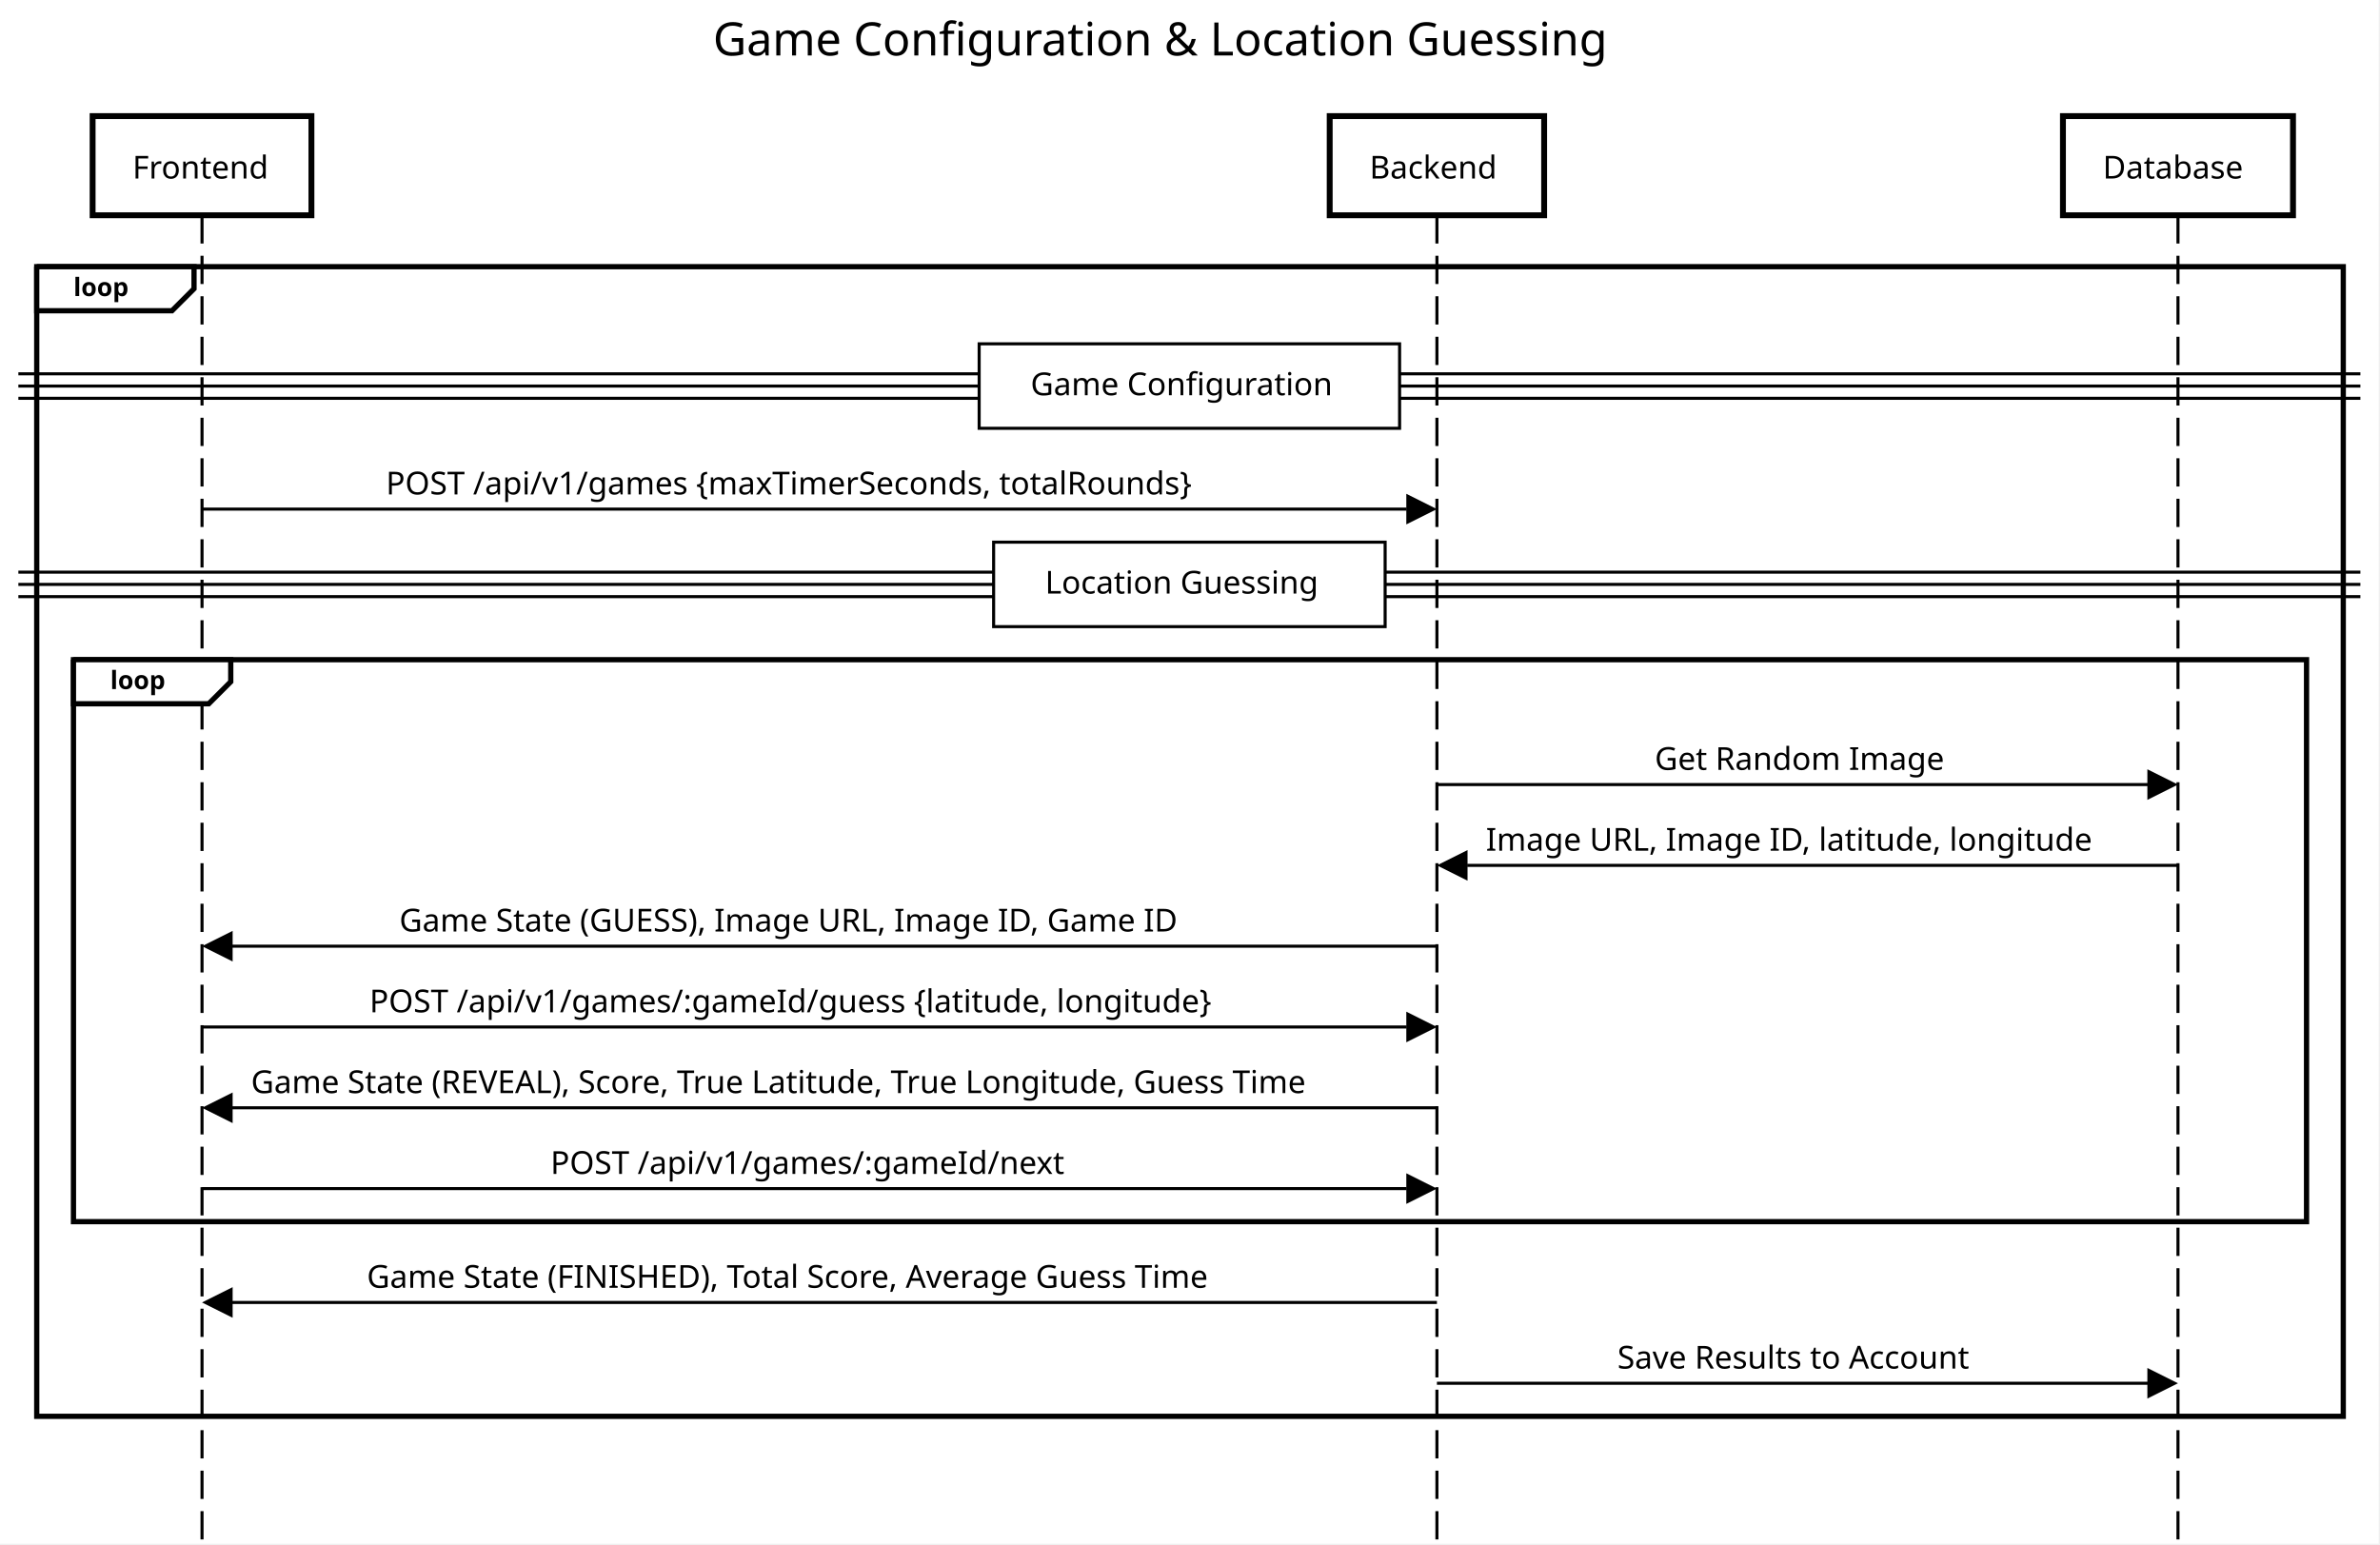
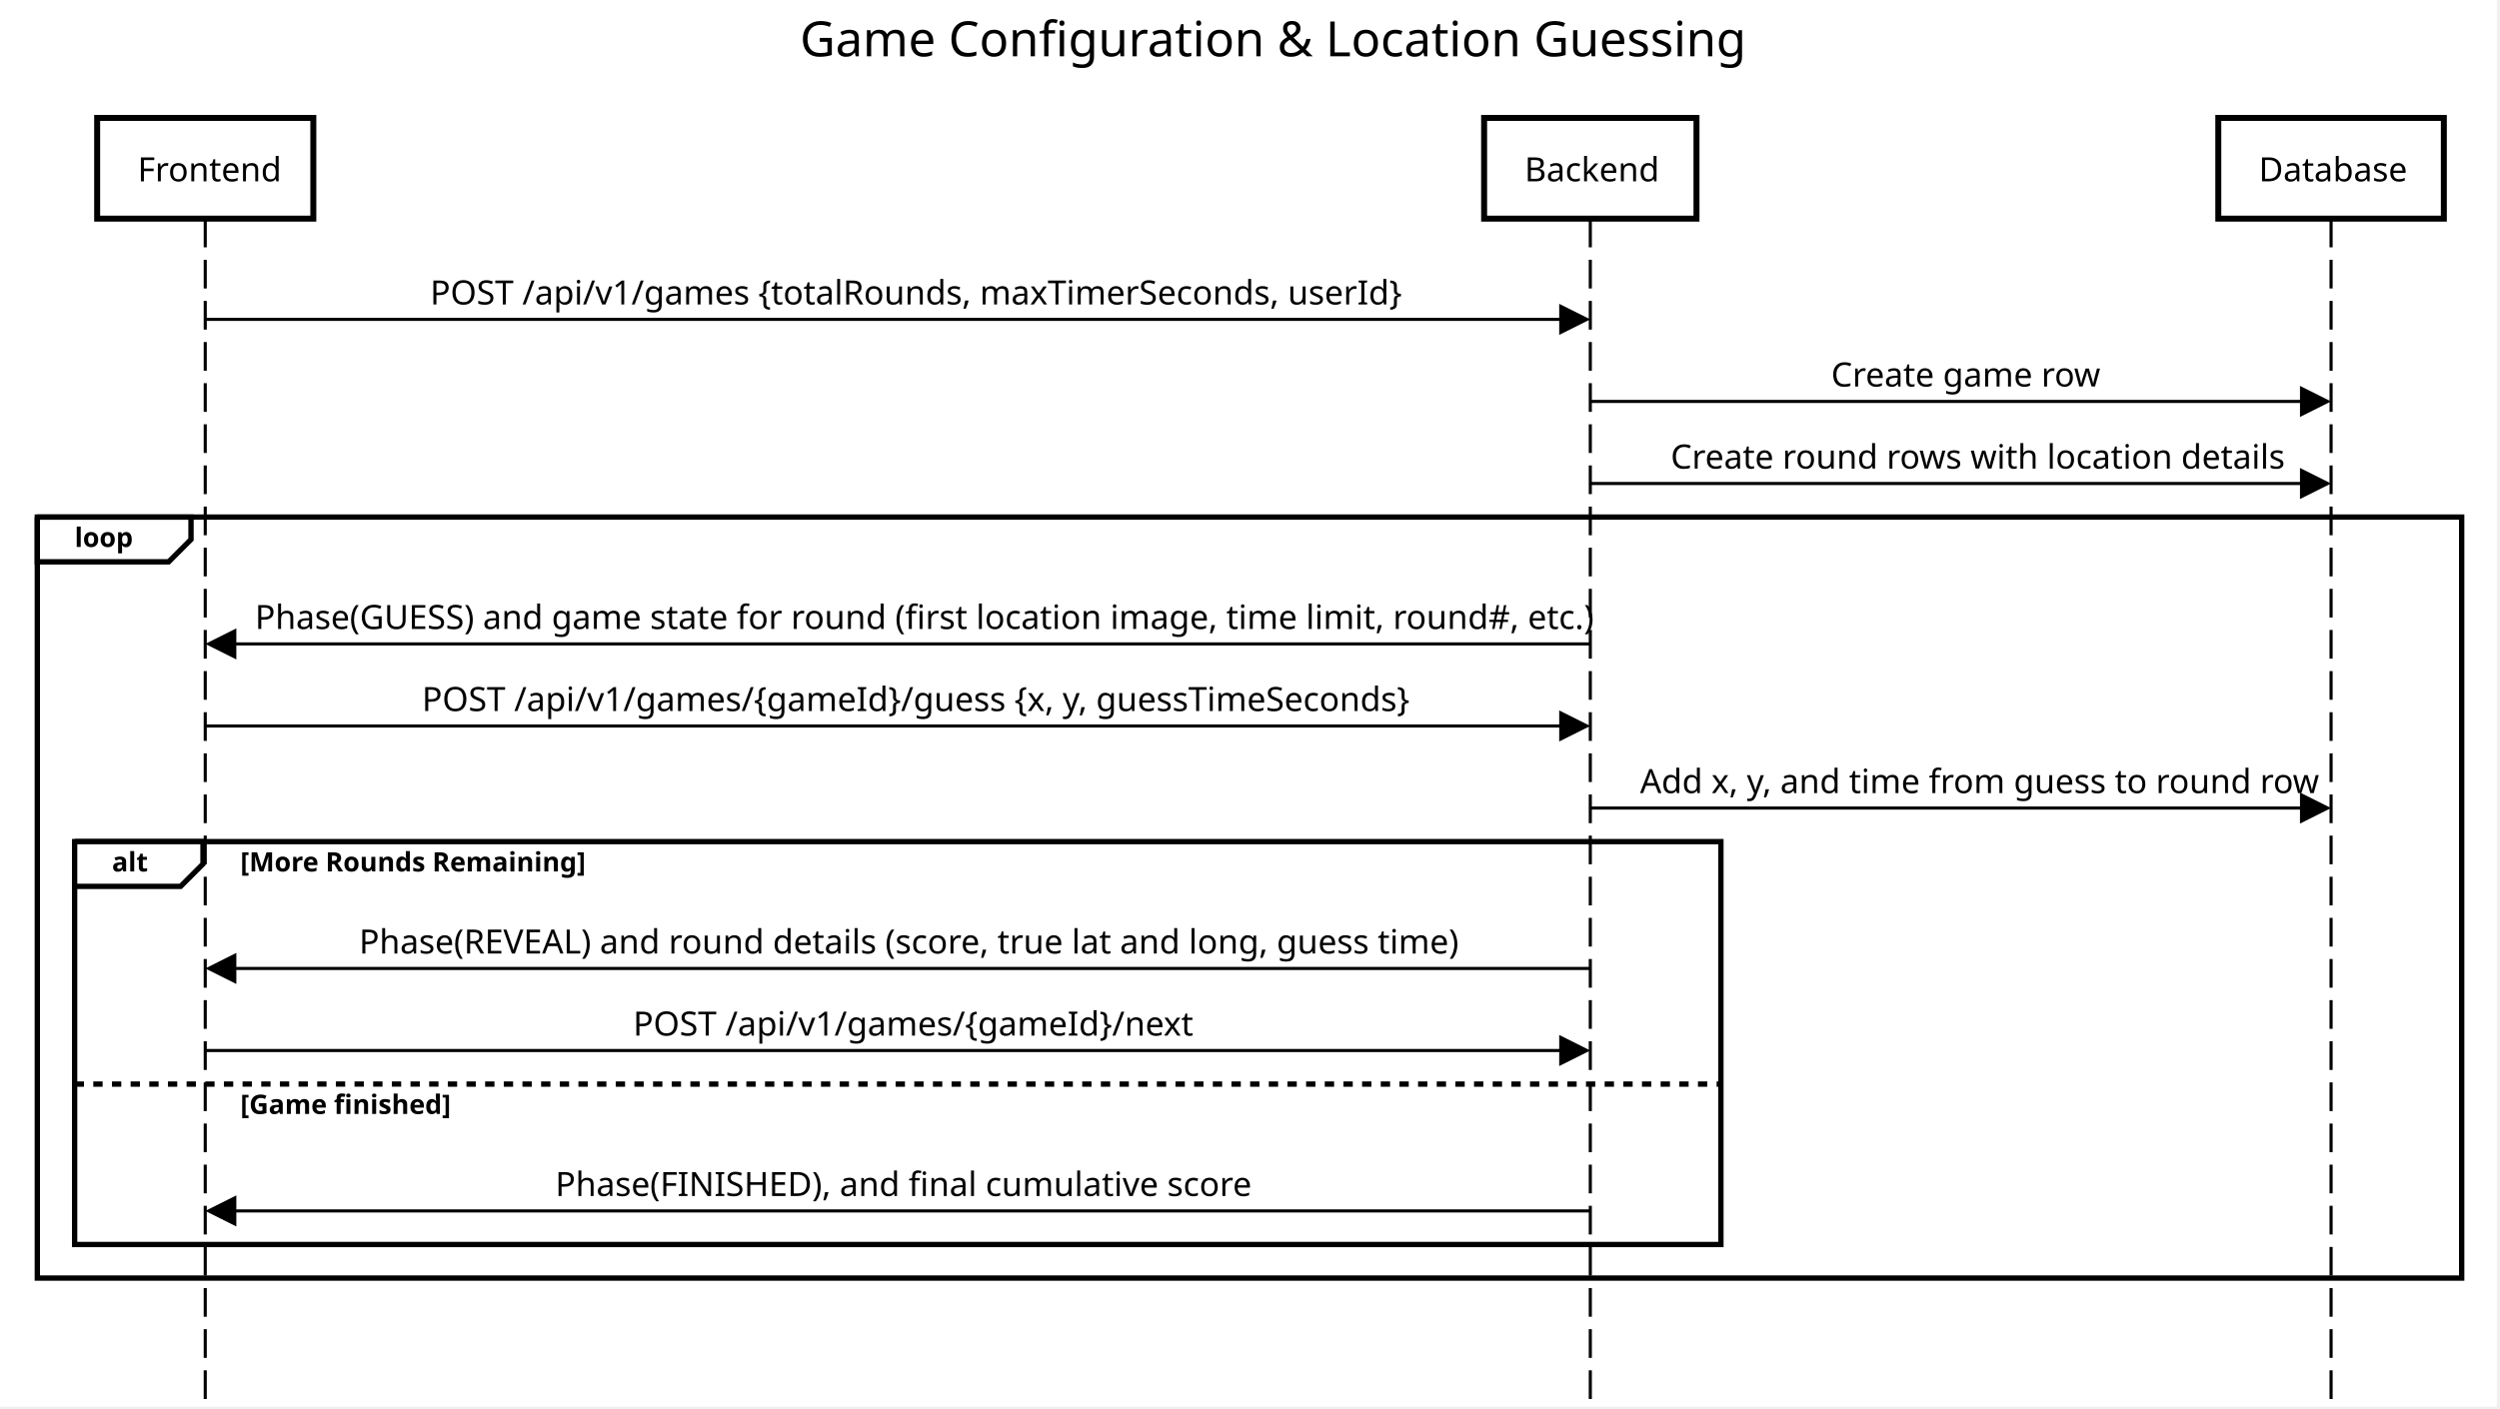
- <svg xmlns="http://www.w3.org/2000/svg" version="1.1" width="1302.679" height="845.629">
+ <svg xmlns="http://www.w3.org/2000/svg" version="1.1" width="1093.951" height="616.832">
  <defs />
  <g>
    <g />
    <g />
    <g />
    <g />
    <g />
    <g />
    <g />
    <g />
    <g />
    <g />
    <g />
    <g />
    <g />
    <g />
    <g />
    <g />
    <g />
    <g />
    <g />
    <g />
    <g />
    <g />
    <g />
    <g />
    <g />
    <g />
    <g />
    <g />
    <g />
    <g />
    <g />
    <g />
    <g />
    <g />
    <g />
    <g />
    <g />
    <g />
    <g />
    <g />
    <g />
    <g />
    <g />
    <g />
    <g />
    <g />
    <g />
    <g />
    <g />
    <g />
    <g />
    <g />
    <g />
    <g />
    <g />
    <g />
    <g />
    <g />
    <g />
    <g />
    <g />
    <g />
    <g />
    <g />
    <g />
    <g />
    <g />
    <g />
    <g />
    <g />
    <g />
    <g />
    <g />
    <g />
    <g />
    <g />
    <g />
    <g />
    <g />
    <g />
    <g />
    <g />
    <g />
    <g />
    <g />
    <g />
    <g />
    <g />
    <g />
    <g />
    <g />
    <g />
    <g />
    <g />
    <g />
    <g />
    <g />
    <g />
    <g />
    <g />
    <g />
    <g />
    <g />
    <g />
    <g />
    <g />
    <g />
    <g />
    <g />
    <g />
    <g />
    <g />
    <g />
    <g />
    <g />
    <g />
    <g />
    <g />
-     <g>
-       <rect fill="white" stroke="none" x="0" y="0" width="1302" height="845" />
-     </g>
-     <g />
-     <g>
-       <path fill="none" stroke="black" paint-order="fill stroke markers" d=" M 110.577 117.833 L 110.577 845.629" stroke-miterlimit="10" stroke-width="1.675" stroke-dasharray="15.465,6.702" />
-       <path fill="none" stroke="black" paint-order="fill stroke markers" d=" M 786.49 117.833 L 786.49 845.629" stroke-miterlimit="10" stroke-width="1.675" stroke-dasharray="15.465,6.702" />
-       <path fill="none" stroke="black" paint-order="fill stroke markers" d=" M 1192.103 117.833 L 1192.103 845.629" stroke-miterlimit="10" stroke-width="1.675" stroke-dasharray="15.465,6.702" />
+     <g />
+     <g />
+     <g />
+     <g />
+     <g />
+     <g />
+     <g />
+     <g />
+     <g />
+     <g />
+     <g />
+     <g />
+     <g>
+       <rect fill="white" stroke="none" x="0" y="0" width="1093" height="616" />
+     </g>
+     <g />
+     <g>
+       <path fill="none" stroke="black" paint-order="fill stroke markers" d=" M 89.844 95.739 L 89.844 616.832" stroke-miterlimit="10" stroke-width="1.361" stroke-dasharray="12.566,5.445" />
+       <path fill="none" stroke="black" paint-order="fill stroke markers" d=" M 696.165 95.739 L 696.165 616.832" stroke-miterlimit="10" stroke-width="1.361" stroke-dasharray="12.566,5.445" />
+       <path fill="none" stroke="black" paint-order="fill stroke markers" d=" M 1020.442 95.739 L 1020.442 616.832" stroke-miterlimit="10" stroke-width="1.361" stroke-dasharray="12.566,5.445" />
    </g>
    <g>
      <path fill="none" stroke="none" />
      <g>
-         <path fill="white" stroke="black" paint-order="fill stroke markers" d=" M 50.696 63.55 L 170.457 63.55 L 170.457 117.833 L 50.696 117.833 L 50.696 63.55 Z" stroke-miterlimit="10" stroke-width="3.217" stroke-dasharray="" />
-       </g>
-       <g>
-         <g />
-         <text fill="black" stroke="none" font-family="sans-serif" font-size="13pt" font-style="normal" font-weight="normal" text-decoration="normal" x="72.51" y="97.728" text-anchor="start" dominant-baseline="alphabetic" xml:space="preserve">Frontend</text>
+         <path fill="white" stroke="black" paint-order="fill stroke markers" d=" M 42.53 51.634 L 137.157 51.634 L 137.157 95.739 L 42.53 95.739 L 42.53 51.634 Z" stroke-miterlimit="10" stroke-width="2.614" stroke-dasharray="" />
+       </g>
+       <g>
+         <g />
+         <text fill="black" stroke="none" font-family="sans-serif" font-size="11pt" font-style="normal" font-weight="normal" text-decoration="normal" x="60.254" y="79.404" text-anchor="start" dominant-baseline="alphabetic" xml:space="preserve">Frontend</text>
      </g>
      <path fill="none" stroke="none" />
      <g>
-         <path fill="white" stroke="black" paint-order="fill stroke markers" d=" M 727.801 63.55 L 845.179 63.55 L 845.179 117.833 L 727.801 117.833 L 727.801 63.55 Z" stroke-miterlimit="10" stroke-width="3.217" stroke-dasharray="" />
-       </g>
-       <g>
-         <g />
-         <text fill="black" stroke="none" font-family="sans-serif" font-size="13pt" font-style="normal" font-weight="normal" text-decoration="normal" x="749.615" y="97.728" text-anchor="start" dominant-baseline="alphabetic" xml:space="preserve">Backend</text>
+         <path fill="white" stroke="black" paint-order="fill stroke markers" d=" M 649.68 51.634 L 742.65 51.634 L 742.65 95.739 L 649.68 95.739 L 649.68 51.634 Z" stroke-miterlimit="10" stroke-width="2.614" stroke-dasharray="" />
+       </g>
+       <g>
+         <g />
+         <text fill="black" stroke="none" font-family="sans-serif" font-size="11pt" font-style="normal" font-weight="normal" text-decoration="normal" x="667.404" y="79.404" text-anchor="start" dominant-baseline="alphabetic" xml:space="preserve">Backend</text>
      </g>
      <path fill="none" stroke="none" />
      <g>
-         <path fill="white" stroke="black" paint-order="fill stroke markers" d=" M 1129.139 63.55 L 1255.066 63.55 L 1255.066 117.833 L 1129.139 117.833 L 1129.139 63.55 Z" stroke-miterlimit="10" stroke-width="3.217" stroke-dasharray="" />
-       </g>
-       <g>
-         <g />
-         <text fill="black" stroke="none" font-family="sans-serif" font-size="13pt" font-style="normal" font-weight="normal" text-decoration="normal" x="1150.953" y="97.728" text-anchor="start" dominant-baseline="alphabetic" xml:space="preserve">Database</text>
-       </g>
-     </g>
-     <g>
-       <g>
-         <text fill="black" stroke="none" font-family="sans-serif" font-size="18.909pt" font-style="normal" font-weight="normal" text-decoration="normal" x="390.275" y="30.34" text-anchor="start" dominant-baseline="alphabetic" xml:space="preserve">Game Configuration &amp; Location Guessing</text>
-       </g>
-       <path fill="none" stroke="black" paint-order="fill stroke markers" d=" M 10.052 204.619 L 1291.948 204.619 M 10.052 211.32 L 1291.948 211.32 M 10.052 218.022 L 1291.948 218.022" stroke-miterlimit="10" stroke-width="1.675" stroke-dasharray="" />
-       <path fill="white" stroke="black" paint-order="fill stroke markers" d=" M 535.937 188.2 L 766.063 188.2 L 766.063 234.441 L 535.937 234.441 Z" stroke-miterlimit="10" stroke-width="1.675" />
-       <g>
-         <text fill="black" stroke="none" font-family="sans-serif" font-size="13pt" font-style="normal" font-weight="normal" text-decoration="normal" x="564.083" y="216.347" text-anchor="start" dominant-baseline="alphabetic" xml:space="preserve">Game Configuration</text>
-       </g>
-       <g>
-         <rect fill="white" stroke="none" x="208.226" y="252.535" width="480.615" height="26.136" />
-         <text fill="black" stroke="none" font-family="sans-serif" font-size="13pt" font-style="normal" font-weight="normal" text-decoration="normal" x="211.242" y="270.63" text-anchor="start" dominant-baseline="alphabetic" xml:space="preserve">POST /api/v1/games {maxTimerSeconds, totalRounds}</text>
-       </g>
-       <g>
-         <path fill="none" stroke="black" paint-order="fill stroke markers" d=" M 110.577 278.672 L 769.937 278.672" stroke-miterlimit="10" stroke-width="1.675" />
-         <g transform="translate(786.4897,278.6717) translate(-786.4897,-278.6717)">
-           <path fill="black" stroke="none" paint-order="stroke fill markers" d=" M 769.736 270.295 L 786.49 278.672 L 769.736 287.049 Z" />
-         </g>
-       </g>
-       <path fill="none" stroke="black" paint-order="fill stroke markers" d=" M 10.052 313.185 L 1291.948 313.185 M 10.052 319.887 L 1291.948 319.887 M 10.052 326.588 L 1291.948 326.588" stroke-miterlimit="10" stroke-width="1.675" />
-       <path fill="white" stroke="black" paint-order="fill stroke markers" d=" M 543.853 296.766 L 758.147 296.766 L 758.147 343.007 L 543.853 343.007 Z" stroke-miterlimit="10" stroke-width="1.675" />
-       <g>
-         <text fill="black" stroke="none" font-family="sans-serif" font-size="13pt" font-style="normal" font-weight="normal" text-decoration="normal" x="572" y="324.913" text-anchor="start" dominant-baseline="alphabetic" xml:space="preserve">Location Guessing</text>
-       </g>
-       <g>
-         <rect fill="white" stroke="none" x="902.714" y="403.322" width="173.165" height="26.136" />
-         <text fill="black" stroke="none" font-family="sans-serif" font-size="13pt" font-style="normal" font-weight="normal" text-decoration="normal" x="905.73" y="421.416" text-anchor="start" dominant-baseline="alphabetic" xml:space="preserve">Get Random Image</text>
-       </g>
-       <g>
-         <path fill="none" stroke="black" paint-order="fill stroke markers" d=" M 786.49 429.458 L 1175.55 429.458" stroke-miterlimit="10" stroke-width="1.675" />
-         <g transform="translate(1192.103,429.4582) translate(-1192.103,-429.4582)">
-           <path fill="black" stroke="none" paint-order="stroke fill markers" d=" M 1175.349 421.081 L 1192.103 429.458 L 1175.349 437.835 Z" />
-         </g>
-       </g>
-       <g>
-         <rect fill="white" stroke="none" x="810.28" y="447.553" width="358.031" height="26.136" />
-         <text fill="black" stroke="none" font-family="sans-serif" font-size="13pt" font-style="normal" font-weight="normal" text-decoration="normal" x="813.296" y="465.647" text-anchor="start" dominant-baseline="alphabetic" xml:space="preserve">Image URL, Image ID, latitude, longitude</text>
-       </g>
-       <g>
-         <path fill="none" stroke="black" paint-order="fill stroke markers" d=" M 1192.103 473.689 L 803.043 473.689" stroke-miterlimit="10" stroke-width="1.675" />
-         <g transform="translate(786.4897,473.6889) translate(-786.4897,-473.6889)">
-           <path fill="black" stroke="none" paint-order="stroke fill markers" d=" M 803.244 465.312 L 786.49 473.689 L 803.244 482.066 Z" />
-         </g>
-       </g>
-       <g>
-         <rect fill="white" stroke="none" x="215.543" y="491.783" width="465.981" height="26.136" />
-         <text fill="black" stroke="none" font-family="sans-serif" font-size="13pt" font-style="normal" font-weight="normal" text-decoration="normal" x="218.558" y="509.878" text-anchor="start" dominant-baseline="alphabetic" xml:space="preserve">Game State (GUESS), Image URL, Image ID, Game ID</text>
-       </g>
-       <g>
-         <path fill="none" stroke="black" paint-order="fill stroke markers" d=" M 786.49 517.92 L 127.13 517.92" stroke-miterlimit="10" stroke-width="1.675" />
-         <g transform="translate(110.5768,517.9196) translate(-110.5768,-517.9196)">
-           <path fill="black" stroke="none" paint-order="stroke fill markers" d=" M 127.331 509.543 L 110.577 517.92 L 127.331 526.297 Z" />
-         </g>
-       </g>
-       <g>
-         <rect fill="white" stroke="none" x="199.226" y="536.014" width="498.615" height="26.136" />
-         <text fill="black" stroke="none" font-family="sans-serif" font-size="13pt" font-style="normal" font-weight="normal" text-decoration="normal" x="202.242" y="554.108" text-anchor="start" dominant-baseline="alphabetic" xml:space="preserve">POST /api/v1/games/:gameId/guess {latitude, longitude}</text>
-       </g>
-       <g>
-         <path fill="none" stroke="black" paint-order="fill stroke markers" d=" M 110.577 562.15 L 769.937 562.15" stroke-miterlimit="10" stroke-width="1.675" />
-         <g transform="translate(786.4897,562.1503) translate(-786.4897,-562.1503)">
-           <path fill="black" stroke="none" paint-order="stroke fill markers" d=" M 769.736 553.773 L 786.49 562.15 L 769.736 570.527 Z" />
-         </g>
-       </g>
-       <g>
-         <rect fill="white" stroke="none" x="134.368" y="580.245" width="628.331" height="26.136" />
-         <text fill="black" stroke="none" font-family="sans-serif" font-size="13pt" font-style="normal" font-weight="normal" text-decoration="normal" x="137.383" y="598.339" text-anchor="start" dominant-baseline="alphabetic" xml:space="preserve">Game State (REVEAL), Score, True Latitude, True Longitude, Guess Time</text>
-       </g>
-       <g>
-         <path fill="none" stroke="black" paint-order="fill stroke markers" d=" M 786.49 606.381 L 127.13 606.381" stroke-miterlimit="10" stroke-width="1.675" />
-         <g transform="translate(110.5768,606.381) translate(-110.5768,-606.381)">
-           <path fill="black" stroke="none" paint-order="stroke fill markers" d=" M 127.331 598.004 L 110.577 606.381 L 127.331 614.758 Z" />
-         </g>
-       </g>
-       <g>
-         <rect fill="white" stroke="none" x="298.284" y="624.475" width="300.498" height="26.136" />
-         <text fill="black" stroke="none" font-family="sans-serif" font-size="13pt" font-style="normal" font-weight="normal" text-decoration="normal" x="301.3" y="642.57" text-anchor="start" dominant-baseline="alphabetic" xml:space="preserve">POST /api/v1/games/:gameId/next</text>
-       </g>
-       <g>
-         <path fill="none" stroke="black" paint-order="fill stroke markers" d=" M 110.577 650.612 L 769.937 650.612" stroke-miterlimit="10" stroke-width="1.675" />
-         <g transform="translate(786.4897,650.6117) translate(-786.4897,-650.6117)">
-           <path fill="black" stroke="none" paint-order="stroke fill markers" d=" M 769.736 642.235 L 786.49 650.612 L 769.736 658.989 Z" />
-         </g>
-       </g>
-       <g>
-         <rect fill="white" stroke="none" x="197.784" y="686.8" width="501.498" height="26.136" />
-         <text fill="black" stroke="none" font-family="sans-serif" font-size="13pt" font-style="normal" font-weight="normal" text-decoration="normal" x="200.8" y="704.895" text-anchor="start" dominant-baseline="alphabetic" xml:space="preserve">Game State (FINISHED), Total Score, Average Guess Time</text>
-       </g>
-       <g>
-         <path fill="none" stroke="black" paint-order="fill stroke markers" d=" M 786.49 712.937 L 127.13 712.937" stroke-miterlimit="10" stroke-width="1.675" />
-         <g transform="translate(110.5768,712.9368) translate(-110.5768,-712.9368)">
-           <path fill="black" stroke="none" paint-order="stroke fill markers" d=" M 127.331 704.56 L 110.577 712.937 L 127.331 721.314 Z" />
-         </g>
-       </g>
-       <g>
-         <rect fill="white" stroke="none" x="882.247" y="731.031" width="214.098" height="26.136" />
-         <text fill="black" stroke="none" font-family="sans-serif" font-size="13pt" font-style="normal" font-weight="normal" text-decoration="normal" x="885.263" y="749.126" text-anchor="start" dominant-baseline="alphabetic" xml:space="preserve">Save Results to Account</text>
-       </g>
-       <g>
-         <path fill="none" stroke="black" paint-order="fill stroke markers" d=" M 786.49 757.168 L 1175.55 757.168" stroke-miterlimit="10" stroke-width="1.675" />
-         <g transform="translate(1192.103,757.1675) translate(-1192.103,-757.1675)">
-           <path fill="black" stroke="none" paint-order="stroke fill markers" d=" M 1175.349 748.79 L 1192.103 757.168 L 1175.349 765.545 Z" />
-         </g>
-       </g>
-       <g>
-         <g />
-         <path fill="none" stroke="black" paint-order="fill stroke markers" d=" M 20.105 145.98 L 1282.575 145.98 L 1282.575 775.262 L 20.105 775.262 L 20.105 145.98 Z" stroke-miterlimit="10" stroke-width="2.872" />
-         <path fill="white" stroke="black" paint-order="fill stroke markers" d=" M 20.105 145.98 L 20.105 170.105 L 94.131 170.105 L 106.194 158.043 L 106.194 145.98 L 20.105 145.98" stroke-miterlimit="10" stroke-width="2.872" />
-         <text fill="black" stroke="none" font-family="sans-serif" font-size="10.4pt" font-style="normal" font-weight="bold" text-decoration="normal" x="40.21" y="162.063" text-anchor="start" dominant-baseline="alphabetic" xml:space="preserve">loop</text>
-       </g>
-       <g>
-         <g />
-         <path fill="none" stroke="black" paint-order="fill stroke markers" d=" M 40.21 361.102 L 1262.47 361.102 L 1262.47 668.706 L 40.21 668.706 L 40.21 361.102 Z" stroke-miterlimit="10" stroke-width="2.872" />
-         <path fill="white" stroke="black" paint-order="fill stroke markers" d=" M 40.21 361.102 L 40.21 385.228 L 114.236 385.228 L 126.299 373.165 L 126.299 361.102 L 40.21 361.102" stroke-miterlimit="10" stroke-width="2.872" />
-         <text fill="black" stroke="none" font-family="sans-serif" font-size="10.4pt" font-style="normal" font-weight="bold" text-decoration="normal" x="60.315" y="377.186" text-anchor="start" dominant-baseline="alphabetic" xml:space="preserve">loop</text>
-       </g>
+         <path fill="white" stroke="black" paint-order="fill stroke markers" d=" M 971.077 51.634 L 1069.808 51.634 L 1069.808 95.739 L 971.077 95.739 L 971.077 51.634 Z" stroke-miterlimit="10" stroke-width="2.614" stroke-dasharray="" />
+       </g>
+       <g>
+         <g />
+         <text fill="black" stroke="none" font-family="sans-serif" font-size="11pt" font-style="normal" font-weight="normal" text-decoration="normal" x="988.801" y="79.404" text-anchor="start" dominant-baseline="alphabetic" xml:space="preserve">Database</text>
+       </g>
+     </g>
+     <g>
+       <g>
+         <text fill="black" stroke="none" font-family="sans-serif" font-size="16pt" font-style="normal" font-weight="normal" text-decoration="normal" x="350.179" y="24.651" text-anchor="start" dominant-baseline="alphabetic" xml:space="preserve">Game Configuration &amp; Location Guessing</text>
+       </g>
+       <g>
+         <rect fill="white" stroke="none" x="185.845" y="118.608" width="414.318" height="21.236" />
+         <text fill="black" stroke="none" font-family="sans-serif" font-size="11pt" font-style="normal" font-weight="normal" text-decoration="normal" x="188.296" y="133.31" text-anchor="start" dominant-baseline="alphabetic" xml:space="preserve">POST /api/v1/games {totalRounds, maxTimerSeconds, userId}</text>
+       </g>
+       <g>
+         <path fill="none" stroke="black" paint-order="fill stroke markers" d=" M 89.844 139.844 L 682.716 139.844" stroke-miterlimit="10" stroke-width="1.361" />
+         <g transform="translate(696.1654,139.8442) translate(-696.1654,-139.8442)">
+           <path fill="black" stroke="none" paint-order="stroke fill markers" d=" M 682.553 133.038 L 696.165 139.844 L 682.553 146.651 Z" />
+         </g>
+       </g>
+       <g>
+         <rect fill="white" stroke="none" x="799.16" y="154.546" width="118.289" height="21.236" />
+         <text fill="black" stroke="none" font-family="sans-serif" font-size="11pt" font-style="normal" font-weight="normal" text-decoration="normal" x="801.61" y="169.248" text-anchor="start" dominant-baseline="alphabetic" xml:space="preserve">Create game row</text>
+       </g>
+       <g>
+         <path fill="none" stroke="black" paint-order="fill stroke markers" d=" M 696.165 175.782 L 1006.993 175.782" stroke-miterlimit="10" stroke-width="1.361" />
+         <g transform="translate(1020.442,175.7816) translate(-1020.442,-175.7816)">
+           <path fill="black" stroke="none" paint-order="stroke fill markers" d=" M 1006.83 168.975 L 1020.442 175.782 L 1006.83 182.588 Z" />
+         </g>
+       </g>
+       <g>
+         <rect fill="white" stroke="none" x="728.906" y="190.483" width="258.796" height="21.236" />
+         <text fill="black" stroke="none" font-family="sans-serif" font-size="11pt" font-style="normal" font-weight="normal" text-decoration="normal" x="731.356" y="205.185" text-anchor="start" dominant-baseline="alphabetic" xml:space="preserve">Create round rows with location details</text>
+       </g>
+       <g>
+         <path fill="none" stroke="black" paint-order="fill stroke markers" d=" M 696.165 211.719 L 1006.993 211.719" stroke-miterlimit="10" stroke-width="1.361" />
+         <g transform="translate(1020.442,211.7191) translate(-1020.442,-211.7191)">
+           <path fill="black" stroke="none" paint-order="stroke fill markers" d=" M 1006.83 204.913 L 1020.442 211.719 L 1006.83 218.525 Z" />
+         </g>
+       </g>
+       <g>
+         <rect fill="white" stroke="none" x="109.174" y="260.725" width="567.662" height="21.236" />
+         <text fill="black" stroke="none" font-family="sans-serif" font-size="11pt" font-style="normal" font-weight="normal" text-decoration="normal" x="111.624" y="275.426" text-anchor="start" dominant-baseline="alphabetic" xml:space="preserve">Phase(GUESS) and game state for round (first location image, time limit, round#, etc.)</text>
+       </g>
+       <g>
+         <path fill="none" stroke="black" paint-order="fill stroke markers" d=" M 696.165 281.96 L 103.293 281.96" stroke-miterlimit="10" stroke-width="1.361" />
+         <g transform="translate(89.84362,281.9605) translate(-89.84362,-281.9605)">
+           <path fill="black" stroke="none" paint-order="stroke fill markers" d=" M 103.456 275.154 L 89.844 281.96 L 103.456 288.767 Z" />
+         </g>
+       </g>
+       <g>
+         <rect fill="white" stroke="none" x="182.271" y="296.662" width="421.468" height="21.236" />
+         <text fill="black" stroke="none" font-family="sans-serif" font-size="11pt" font-style="normal" font-weight="normal" text-decoration="normal" x="184.721" y="311.364" text-anchor="start" dominant-baseline="alphabetic" xml:space="preserve">POST /api/v1/games/{gameId}/guess {x, y, guessTimeSeconds}</text>
+       </g>
+       <g>
+         <path fill="none" stroke="black" paint-order="fill stroke markers" d=" M 89.844 317.898 L 682.716 317.898" stroke-miterlimit="10" stroke-width="1.361" />
+         <g transform="translate(696.1654,317.8979) translate(-696.1654,-317.8979)">
+           <path fill="black" stroke="none" paint-order="stroke fill markers" d=" M 682.553 311.092 L 696.165 317.898 L 682.553 324.704 Z" />
+         </g>
+       </g>
+       <g>
+         <rect fill="white" stroke="none" x="715.495" y="332.6" width="285.617" height="21.236" />
+         <text fill="black" stroke="none" font-family="sans-serif" font-size="11pt" font-style="normal" font-weight="normal" text-decoration="normal" x="717.946" y="347.301" text-anchor="start" dominant-baseline="alphabetic" xml:space="preserve">Add x, y, and time from guess to round row</text>
+       </g>
+       <g>
+         <path fill="none" stroke="black" paint-order="fill stroke markers" d=" M 696.165 353.835 L 1006.993 353.835" stroke-miterlimit="10" stroke-width="1.361" />
+         <g transform="translate(1020.442,353.8354) translate(-1020.442,-353.8354)">
+           <path fill="black" stroke="none" paint-order="stroke fill markers" d=" M 1006.83 347.029 L 1020.442 353.835 L 1006.83 360.642 Z" />
+         </g>
+       </g>
+       <g>
+         <rect fill="white" stroke="none" x="154.741" y="402.841" width="476.527" height="21.236" />
+         <text fill="black" stroke="none" font-family="sans-serif" font-size="11pt" font-style="normal" font-weight="normal" text-decoration="normal" x="157.191" y="417.543" text-anchor="start" dominant-baseline="alphabetic" xml:space="preserve">Phase(REVEAL) and round details (score, true lat and long, guess time)</text>
+       </g>
+       <g>
+         <path fill="none" stroke="black" paint-order="fill stroke markers" d=" M 696.165 424.077 L 103.293 424.077" stroke-miterlimit="10" stroke-width="1.361" />
+         <g transform="translate(89.84362,424.0767) translate(-89.84362,-424.0767)">
+           <path fill="black" stroke="none" paint-order="stroke fill markers" d=" M 103.456 417.27 L 89.844 424.077 L 103.456 430.883 Z" />
+         </g>
+       </g>
+       <g>
+         <rect fill="white" stroke="none" x="274.703" y="438.778" width="236.602" height="21.236" />
+         <text fill="black" stroke="none" font-family="sans-serif" font-size="11pt" font-style="normal" font-weight="normal" text-decoration="normal" x="277.154" y="453.48" text-anchor="start" dominant-baseline="alphabetic" xml:space="preserve">POST /api/v1/games/{gameId}/next</text>
+       </g>
+       <g>
+         <path fill="none" stroke="black" paint-order="fill stroke markers" d=" M 89.844 460.014 L 682.716 460.014" stroke-miterlimit="10" stroke-width="1.361" />
+         <g transform="translate(696.1654,460.0142) translate(-696.1654,-460.0142)">
+           <path fill="black" stroke="none" paint-order="stroke fill markers" d=" M 682.553 453.208 L 696.165 460.014 L 682.553 466.821 Z" />
+         </g>
+       </g>
+       <g>
+         <rect fill="white" stroke="none" x="240.636" y="509.02" width="304.736" height="21.236" />
+         <text fill="black" stroke="none" font-family="sans-serif" font-size="11pt" font-style="normal" font-weight="normal" text-decoration="normal" x="243.087" y="523.721" text-anchor="start" dominant-baseline="alphabetic" xml:space="preserve">Phase(FINISHED), and final cumulative score</text>
+       </g>
+       <g>
+         <path fill="none" stroke="black" paint-order="fill stroke markers" d=" M 696.165 530.256 L 103.293 530.256" stroke-miterlimit="10" stroke-width="1.361" />
+         <g transform="translate(89.84362,530.2555) translate(-89.84362,-530.2555)">
+           <path fill="black" stroke="none" paint-order="stroke fill markers" d=" M 103.456 523.449 L 89.844 530.256 L 103.456 537.062 Z" />
+         </g>
+       </g>
+       <g>
+         <g />
+         <path fill="none" stroke="black" paint-order="fill stroke markers" d=" M 16.335 226.421 L 1077.616 226.421 L 1077.616 559.659 L 16.335 559.659 L 16.335 226.421 Z" stroke-miterlimit="10" stroke-width="2.334" stroke-dasharray="" />
+         <path fill="white" stroke="black" paint-order="fill stroke markers" d=" M 16.335 226.421 L 16.335 246.023 L 73.812 246.023 L 83.613 236.222 L 83.613 226.421 L 16.335 226.421" stroke-miterlimit="10" stroke-width="2.334" />
+         <text fill="black" stroke="none" font-family="sans-serif" font-size="8.8pt" font-style="normal" font-weight="bold" text-decoration="normal" x="32.67" y="239.489" text-anchor="start" dominant-baseline="alphabetic" xml:space="preserve">loop</text>
+       </g>
+       <g>
+         <g />
+         <path fill="none" stroke="black" paint-order="fill stroke markers" d=" M 32.67 368.537 L 753.339 368.537 L 753.339 544.957 L 32.67 544.957 L 32.67 368.537 Z" stroke-miterlimit="10" stroke-width="2.334" stroke-dasharray="" />
+         <path fill="white" stroke="black" paint-order="fill stroke markers" d=" M 32.67 368.537 L 32.67 388.139 L 79.057 388.139 L 88.858 378.338 L 88.858 368.537 L 32.67 368.537" stroke-miterlimit="10" stroke-width="2.334" />
+         <text fill="black" stroke="none" font-family="sans-serif" font-size="8.8pt" font-style="normal" font-weight="bold" text-decoration="normal" x="49.006" y="381.605" text-anchor="start" dominant-baseline="alphabetic" xml:space="preserve">alt</text>
+         <g>
+           <rect fill="white" stroke="none" x="102.743" y="369.844" width="151.199" height="16.989" />
+         </g>
+         <text fill="black" stroke="none" font-family="sans-serif" font-size="8.8pt" font-style="normal" font-weight="bold" text-decoration="normal" x="105.194" y="381.605" text-anchor="start" dominant-baseline="alphabetic" xml:space="preserve">[More Rounds Remaining]</text>
+         <g>
+           <path fill="none" stroke="black" paint-order="fill stroke markers" d=" M 32.67 474.716 L 753.339 474.716" stroke-miterlimit="10" stroke-width="2.334" stroke-dasharray="4.084" />
+         </g>
+         <g />
+         <g>
+           <rect fill="white" stroke="none" x="102.743" y="476.023" width="93.736" height="16.989" />
+         </g>
+         <text fill="black" stroke="none" font-family="sans-serif" font-size="8.8pt" font-style="normal" font-weight="bold" text-decoration="normal" x="105.194" y="487.784" text-anchor="start" dominant-baseline="alphabetic" xml:space="preserve">[Game finished]</text>
+       </g>
+       <g />
    </g>
    <g />
    <g />
    <g />
  </g>
</svg>
